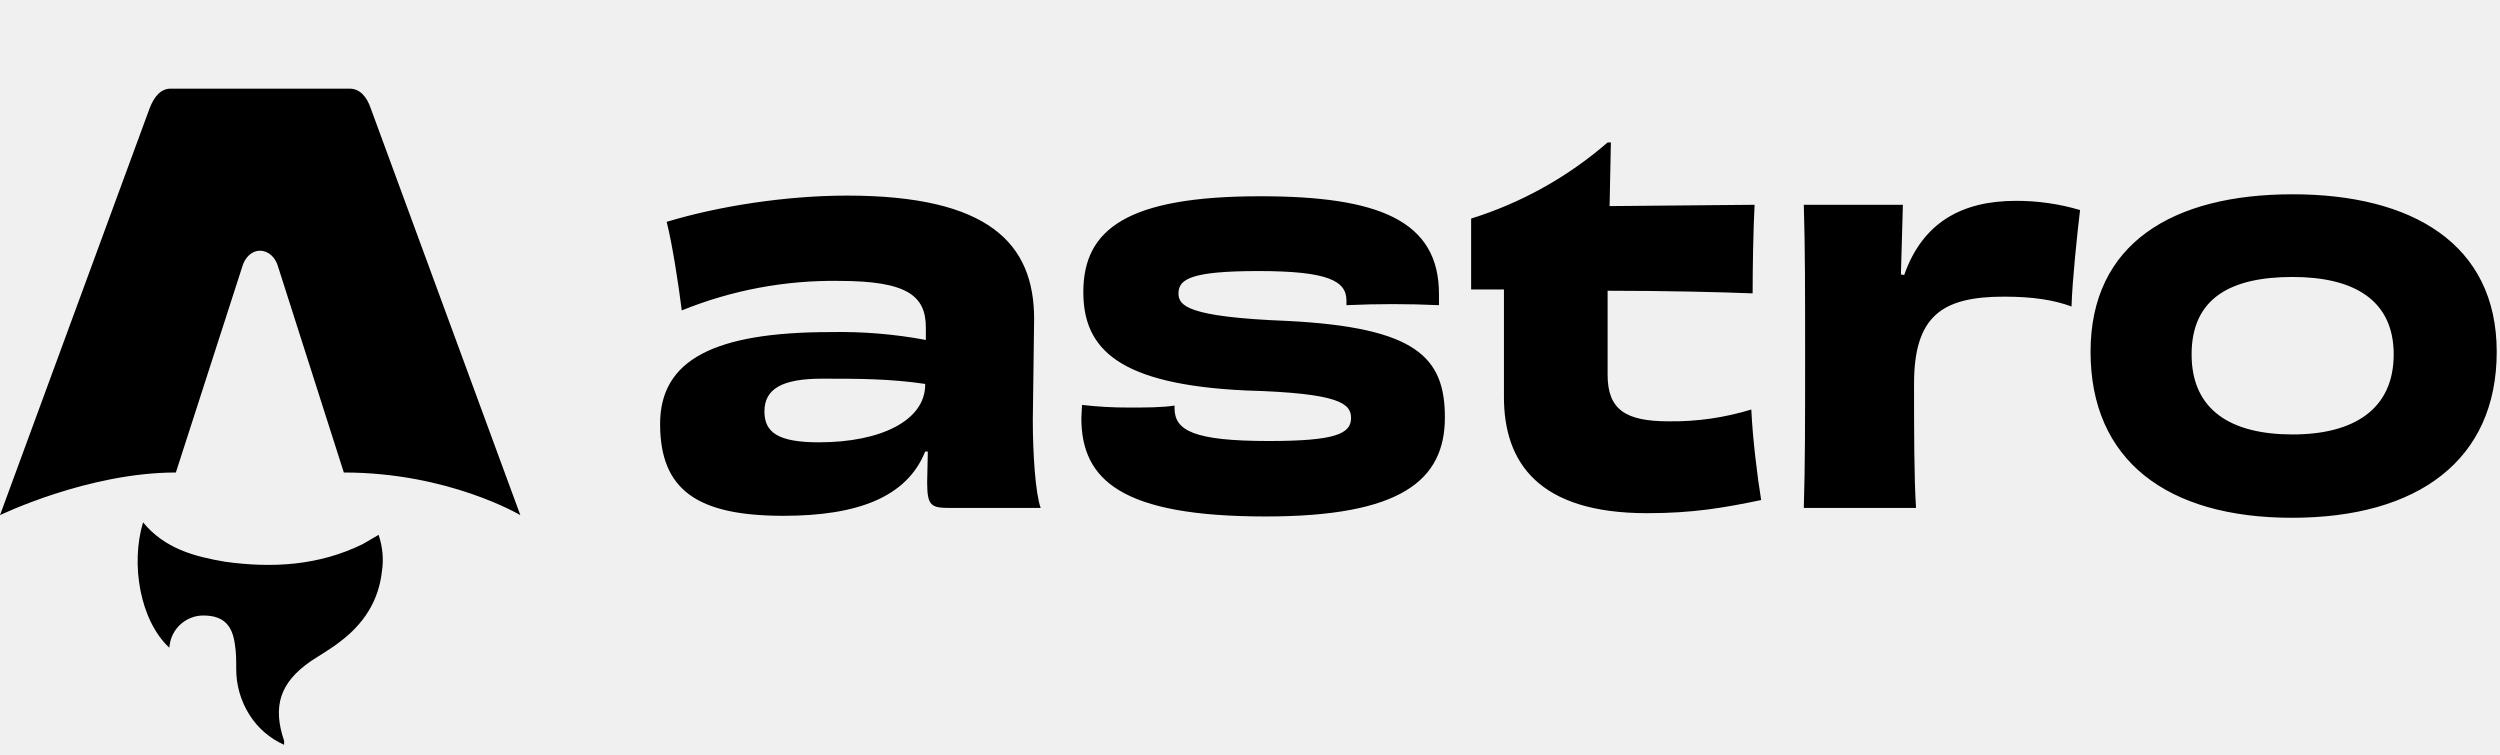
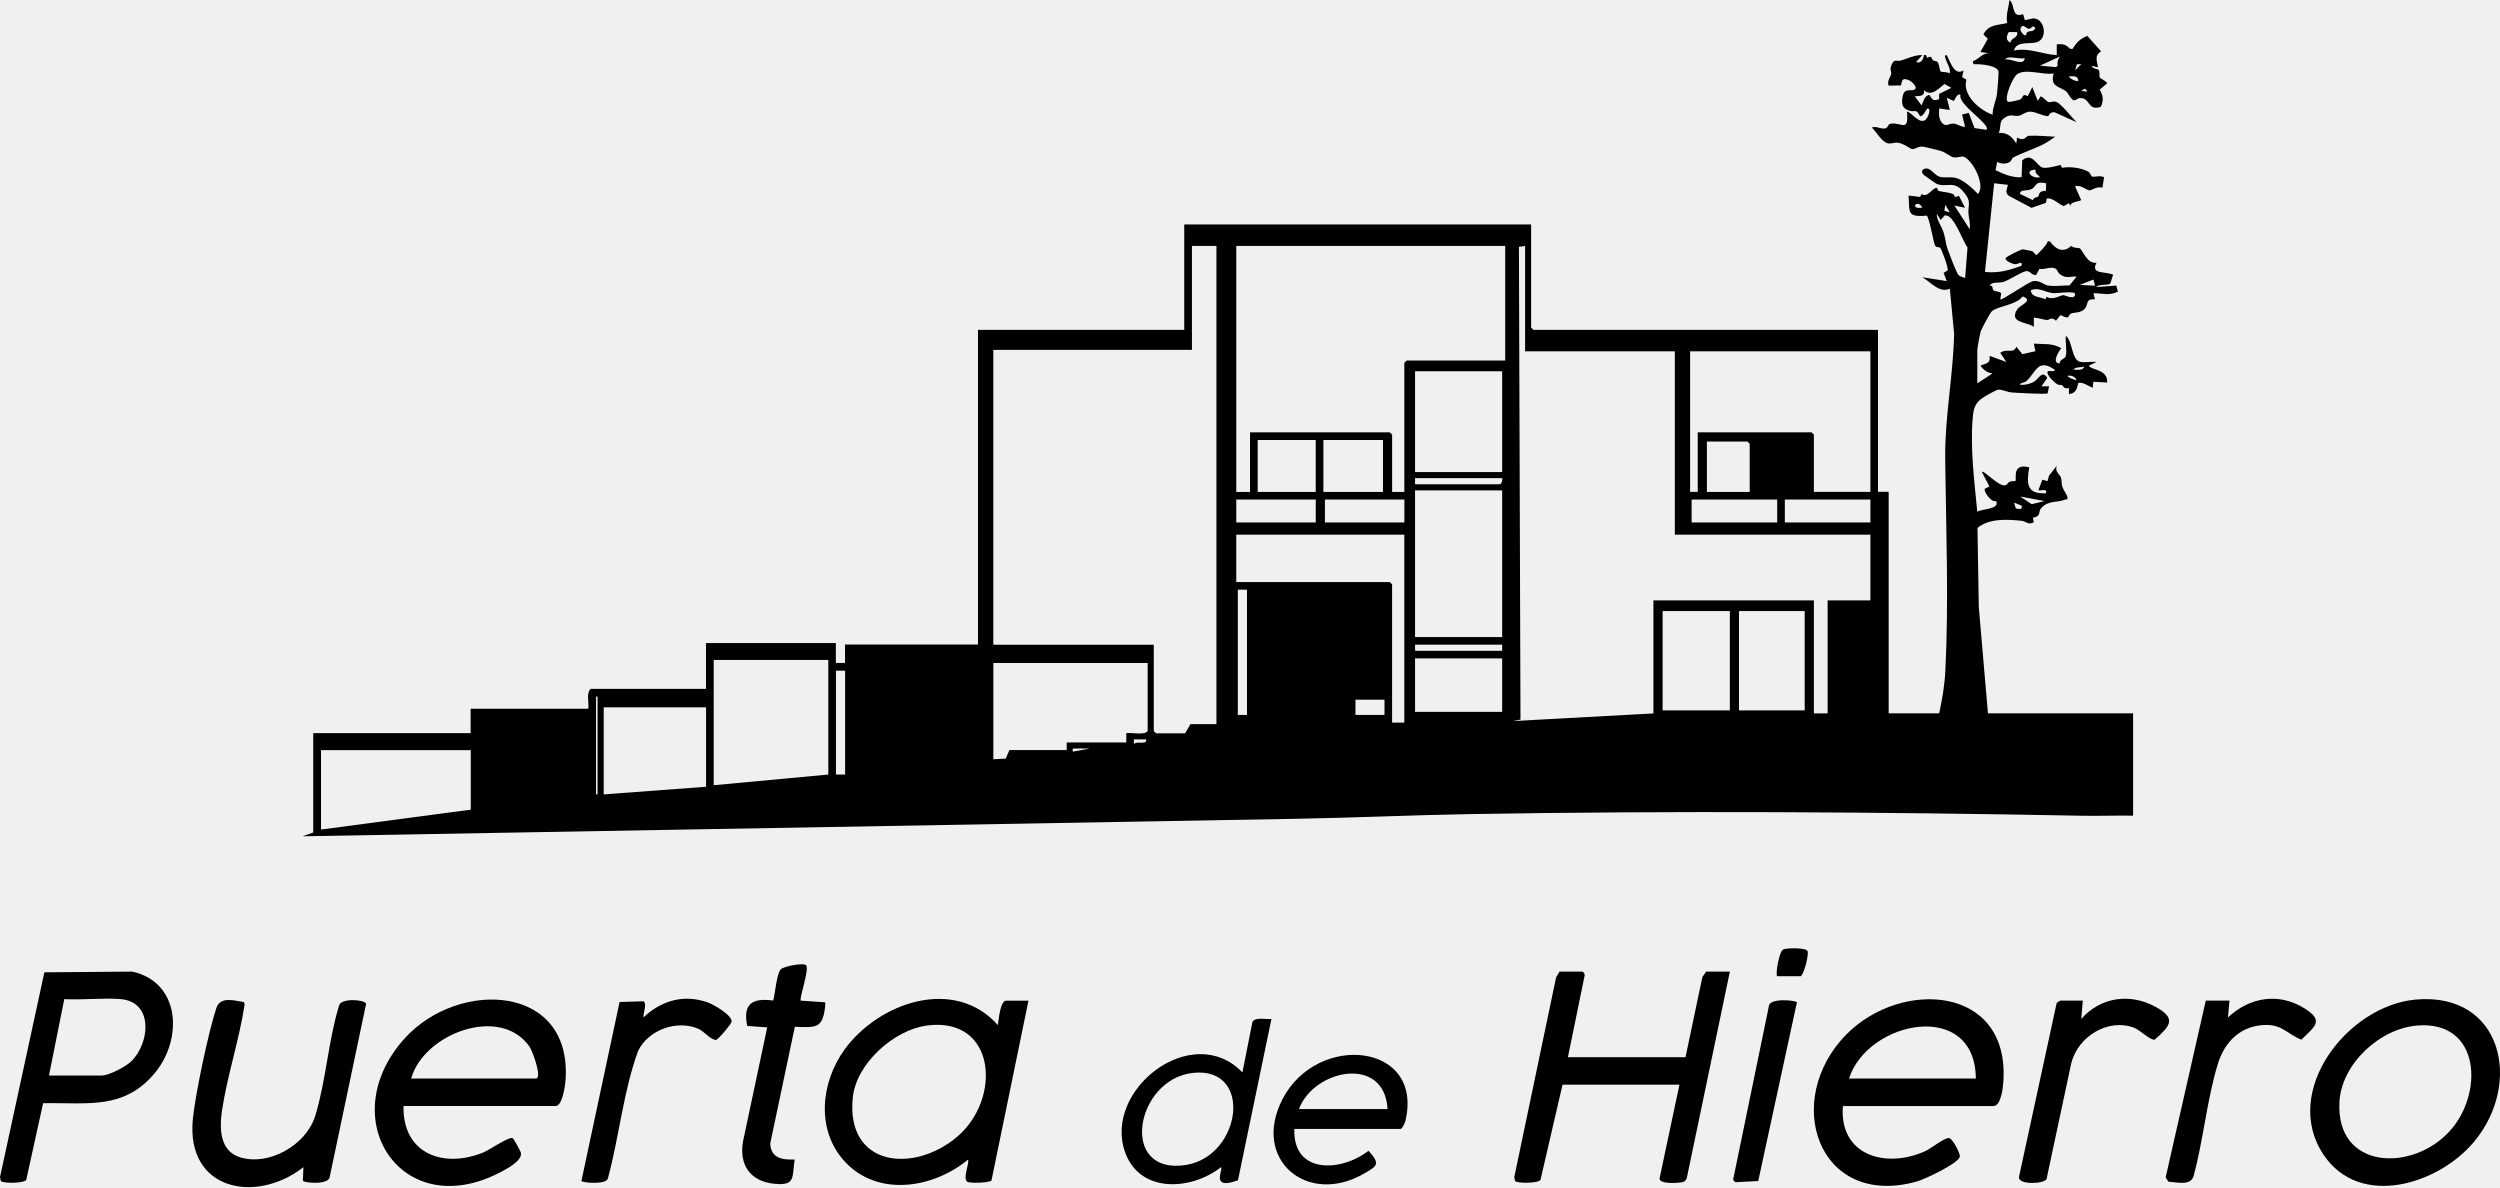
- <svg xmlns="http://www.w3.org/2000/svg" width="106" height="32" viewBox="0 -6 381 100">
-   <path class="flame" fill="currentColor" d="M25.8 85.2c-4.5-4.2-5.9-12.8-4-19.1 3.3 4 7.8 5.2 12.5 6 7.2 1 14.3.6 21-2.7l2.4-1.4c.6 1.8.8 3.7.5 5.6-.5 4.5-2.8 8-6.4 10.7-1.4 1.1-3 2-4.5 3-4.6 3.2-5.8 6.8-4 12.1v.6a12 12 0 0 1-5.3-4.6 13 13 0 0 1-2-7c0-1.2 0-2.5-.2-3.7-.4-3-1.8-4.3-4.5-4.4a5.2 5.2 0 0 0-5.4 4.2l-.1.7Z" />
-   <path fill="currentColor" d="M0 65s13.4-6.5 26.8-6.5l10.1-31.3c.4-1.5 1.5-2.5 2.7-2.5 1.3 0 2.4 1 2.8 2.5l10 31.3c16 0 26.9 6.5 26.9 6.5L56.5 3c-.6-1.8-1.7-3-3.2-3H26c-1.5 0-2.5 1.2-3.2 3L0 65Zm141-19.9c0 5.5-6.8 8.8-16.2 8.8-6.2 0-8.3-1.5-8.3-4.7 0-3.4 2.6-5 8.8-5 5.5 0 10.3 0 15.7.8v.1Zm.1-6.8a71 71 0 0 0-14.5-1.2c-17.7 0-26 4.2-26 14 0 10.1 5.7 14 18.8 14 11.2 0 18.8-2.8 21.6-9.8h.4l-.1 4.7c0 3.6.6 3.9 3.5 3.9h13.8c-.8-2.2-1.2-8.2-1.2-13.4l.2-15.4c0-11.5-6.9-18.8-28.5-18.8-9.3 0-19.6 1.6-27.5 4 .8 3.1 1.8 9.4 2.3 13.5a61.4 61.4 0 0 1 24-4.5c10.4 0 13.2 2.3 13.2 7.1v2Zm37.9 10c-1.9.3-4.5.3-7 .3a60 60 0 0 1-7.1-.4l-.1 2c0 9.5 6.2 15 28.1 15 20.6 0 27.3-5.5 27.3-15.1 0-9.2-4.4-13.7-24-14.7-15.2-.6-16.6-2.3-16.6-4.2 0-2.2 2-3.4 12.2-3.4 10.6 0 13.4 1.5 13.4 4.5v.7a153 153 0 0 1 14.1 0v-1.7c0-11.2-9.2-14.9-27.2-14.9-20.3 0-27 5-27 14.6 0 8.7 5.4 14.1 24.8 15 14.3.4 16 2 16 4.2 0 2.4-2.4 3.5-12.5 3.5-11.5 0-14.4-1.6-14.4-5v-.4Zm66-40.1a58.2 58.2 0 0 1-20.8 11.6v10.8h5V47c0 10 5.3 17.7 21.8 17.7 7 0 11.6-.8 17.4-2-.6-3.7-1.3-9.4-1.5-13.8a41 41 0 0 1-12.6 1.8c-6.6 0-9.3-1.8-9.3-7.1V30.8c8.6 0 17.1.2 22.1.4 0-4 .1-9.7.3-13.5l-22.1.2.2-9.7h-.5Zm44.7 20.1.3-10.6h-15.1c.2 6.5.2 13.3.2 23 0 10 0 16.7-.2 23.2H292c-.3-4.6-.3-12.3-.3-18.9 0-10.3 4.2-13.3 13.7-13.3 4.4 0 7.6.5 10.3 1.5.1-3.8.9-11.4 1.3-14.7a34 34 0 0 0-9.8-1.4c-8.2 0-14.2 3.3-17 11.3l-.6-.1Zm75.1 12.2c0 8.3-6 12.2-15.4 12.2S334 49 334 40.5c0-8.6 6-11.8 15.4-11.8 9.3 0 15.4 3.5 15.4 11.8Zm15.7-.4c0-16.5-13-24-31.1-24-18.3 0-30.8 7.5-30.8 24s11.6 25.3 30.7 25.3c19.2 0 31.2-8.8 31.2-25.3Z" />
+ <svg xmlns="http://www.w3.org/2000/svg" id="Layer_1" data-name="Layer 1" viewBox="0 0 818.62 388.72">
  <defs>
-     <linearGradient id="gradient" x1="21" x2="64.6" y1="100" y2="79.4" gradientUnits="userSpaceOnUse">
-       <stop stop-color="#D83333" />
-       <stop offset="1" stop-color="#F041FF" />
-     </linearGradient>
+     <style>
+       .cls-1 {
+         fill: #fff;
+       }
+     </style>
  </defs>
-   <style>
-     [data-theme="dark"] .flame {
-       fill: url(#gradient);
-     }
-   </style>
+   <g>
+     <path d="M634.97,233.61c.98-4.51,1.78-9.11,2.02-13.74,1.16-22.5.23-46.98-.04-69.53-.16-13.82,2.62-27.22,2.92-41.04l-1.4-14.76c-3.47,1.54-6.19-2.16-9-3.75l8,1.25-1.04-2.68,1.31-.8c.4-.85-2.11-7.12-2.4-7.4-.41-.39-1.4.03-1.79-.95-.55-1.38-1.83-9.08-2.65-9.61-6.67.62-5.55-1.19-5.94-6.57l3.79.45.5-.95c1.94,1.41,3.37-2.02,4.96-2.01.28,0,.17.9.59,1.01,1.57.42,2.84.27,4.77,1.05.57.23.13,1.56,1.85.49l2.04,3.97-3.5-.75,5,7.76c.37-1.79-.33-3.63-.4-5.25-.12-3.19,1.08-3.77-1.61-6.99-3.28-3.93-5.54-1.21-8.87-2.64-.23-.1-3.94-2.7-4.13-2.88-1.4-1.32,0-2.5,1.47-2.01,1.21.4,2.39,2.32,3.89,2.65,1.65.37,3.35-.12,5.16.34,2.49.63,5.48,3.43,7.24,5.26,2.52-3.11-1.8-11.14-4.73-12.23-.6-.22-2.11.41-3.25.22s-2.77-1.75-4.38-2.15c-1.37-.35-4.58-1.18-5.7-1.34-1.43-.21-2.65.88-3.46.81-.61-.05-2.89-1.91-4.75-2.11-1.23-.13-2.15.4-3.14.23-2.09-.36-3.88-3.84-5.37-5.18,1.31-.64,2.82.52,4.25.28,1.3-.22.84-1.45,1.99-1.58,3.68-.42,5.84,2.99,5.27-3.95,1.89.55,3.51,3.65,5.67,2.95,1.09-.35,2.48-3.99,1.08-3.94-.45.02-1.39,2.78-2.5,2.49-1.23-2.55-1.68-1.28-3.24-1.71-2.49-.7-2.9-2.03-2.48-4.51.57-3.37,2.65-1.71,3.98-2.52,1.13-.68-.83-2.5-1.62-2.89-3.2-1.59-2.37,1.19-2.96,1.57l-3.94.07c-.6-1.61.65-2.85.84-3.84.12-.6-.39-1.27-.14-2.17.87-3.1,1.95-1.9,2.98-2.14,2.31-.55,4.77-1.97,7.34-1.85l-2,2.25c1.38.72,2.52-.92,2.51-2.25h.74s.32.91.32.91c1.88-.94,1.19.22,1.99.8.43.31,1.13.17,1.49.63.45.57.6,2.69,1.02,3.1.11.1,2.34.07,2.93.57.29-1.72-.78-3.04-1.26-4.49-.16-.49-.68-1.61.26-1.51,1.23,2.18,2.43,6.92,5.51,5l-.47,2.19,1.42.86c-1.45,4.94,4.19,9.95,8.56,11.45-.03-2.33,1.14-4.56,1.45-6.81.12-.84.58-6.99.49-7.34-.57-2.13-6.3-2.48-8.19-2.36l-.25-.99c2.23-.71,3.31-3.1,6-2.52l-3.5-.5,2.44-4.34-1.44-1.4c1.65-3.35,4.61-2.98,7.78-3.74-.48-2.79.45-4.8.73-7.52,1.36.78,1.02,3.62,2.21,4.56.97.77,2.01-.08,2.32.15l.49,1.78c.95.11,1.8-.48,2.74-.5,3.51-.07,4.8,5.65,1.94,7.46-2.25,1.43-7.31-.51-8.21,3.05,5.01-1,9.2,1.27,14.01,1.51v-3.51c1.92-.24,3.03.04,4.34,1.45l.85.03c1.3-2.14,2.43-3.3,4.81-4.25l4.5,5.03c-2.25,1.52-1.32,3.05-1,5.25l-2-.49c.18,1.13,1.86.83,2.28,1.47.44.69,0,1.8.34,2.42.15.27,2.11,1.05,2.38,1.86l-2.46,2.06c1.19,1.86,1.35,3.58.39,5.62-4.6,1.5-3.27-3.24-7.08-2.84-.61.06-1.22.95-1.86.68-.96-.41-1.76-2.41-2.53-2.99-2.06-1.52-5.28-1.46-3.96-5.79-3.36.64-9.13-1.73-11.99.26-1.4.97-4.44,8.05-3.02,9,.38.26,3.67-.52,4.13-.77.83-.45.59-2.15,2.36-1.01l1.52-2.99,1.76,4.5.99-1.49c.9.29,1.91,1.73,2.61,1.9s1.39-.48,2.5-.06c1.69.65,5.14,5.2,6.65,6.64l-7.25-3.27c-1.61-.14-1.88,1.26-2.06,1.27-1.54.07-4.24-1.49-5.9-1.46-1.57.03-2.76,1.18-3.69,1.35-1.72.31-2.84-.97-5.26,1.09-1.22,1.03-.54,3.14-1.36,4.52,2.87-.16,4.36,1.23,5.76,3.5l.25-2c2.4,1.45,3.03-.51,3.73-.55,2.56-.17,6.16.18,8.77.3-1.23.85-2.66,1.85-3.98,2.52-2.81,1.44-7.48,2.99-9.91,4.36-.27.15-.4,1.12-1.22,1.51-1.3.63-2.64.49-3.9-.14l-.54,2.7c2.63,1.3,5.52,2.5,8.54,2.31l.2-5.52c3.34-2.78,4.68,1.75,6.63,2.36,1.22.38,4.59-.49,5.9-.87l.5.96c2.38-.52,6.63,0,8.75,1.35.54.35.68,1.44,1.26,1.54.69.13,2.62-.49,3.76.2l-.53,3.43c-1.55-.61-3.57.82-4.22.86-.83.05-3.17-2.07-4.74-1.31l2,4.49c-.31.43-3.87.55-3.51,2l-.49-.99-1.69.96c-1.75-.63-3.64-2.85-5.56-2.48l-.31,1.42-4.7,1.63-7.53-4c-1.25-1.08-.46-2.21-.21-3.54l-4.5-.51-3.01,29.02c4.46.52,7.94-.56,12.01-2.01.32-1.88-1.14-.4-2.22-.51-.68-.07-3.13-.97-3.04-1.99.46-.63,4.92-2.8,5.62-2.89.16-.02,2.97.56,3.12.62.48.22,1.07,1.26,1.28,1.26.3,0,3.83-3.61,3.76-4.49h.73c1.85,2.62,4.36,3.96,7,1.49.58.76,2.59.66,2.78.78.93.59,2.5,5.3,5.49,4.73-2.09,4.04,2.98,2.66,5.5,4-.47.62-.73,2.61-1.11,2.89-.78.59-3.8.04-4.4,1.09l6.49-.49.52,1.99c-2.86,1.42-5.01.51-8.01.51l.5,1.99c-3.12-.2-2.13,1.52-3.15,2.87-1.4,1.86-3.9,1.28-4.87,1.89s.12,2.11-3.25.4l-1.5,1.86c-1.46-1.44-2.22-.18-2.96-.24-1.45-.13-2.82-.72-4.28-.77v3c-2.24-1.63-8.3-1.23-5.45-5.7.93-1.46,5.54-2.89,1.79-4.24-2.11,2.84-8.37,3.19-10.13,4.9-.54.52-3.28,5.59-3.57,6.44-.32.95-1.15,5.5-1.15,6.35v10.76l5-3.25c-1.84-.17-2.86-1.14-4-2.5,1.82-.89,3.42-.62,3-3.25l5.5,2-2-2.99c2.29-1.6,4.37.46,5.26-2.01l1.99,2.44,4.26-.95-.5-2.49c3.36.27,5.93-.25,9,1.5-.98,1.16-3.25,4.98-.53,4.97-.04-1.27,1.67-1.48,1.95-2.31.55-1.58-.24-4.85.08-6.67,2.25,1.64,1.77,7.92,4.76,8.49,1.55.3,3.61-.19,5.24.02l-2.5,1.24c.69,1.44,6.29,1.09,6.01,5.5l-4.51-.25-.26,2.01c-.91-.48-3.94-2.33-4.74-1.5-.18.19-.08,3.34-3.01,3.49v-2c-1.63.58-1.9-.69-2.18-.83-.51-.25-1.12-.09-1.39-.23-1.2-.64-3.04-2.42-3.43-3.7-.5-1.62,2.86.04,2.25-1.24-5.59-3.86-6.09,1.15-9.22,3.79-.82.69-1.96.38-2.04,1.21,1.49.11,3.03-.21,4.35-.9,1.89-.98,2.82-4.11,4.57-1.35l-1.92,2.75h2.5s-.47,2.29-.47,2.29c-.56.39-10.23-.18-11.78-.29-1.45-.1-3.16-1.07-4.4-.9-.9.12-5,2.48-5.82,3.19-2.11,1.82-2.35,3.74-2.56,6.44-.78,9.9.58,20.45,1.52,30.28,1.76-.93,7.53-.76,6.16-3.49-1.48.8-4.28-3.33-3.66-4.01l1.48-.73-2.48-4.77c.69-.68,5.46,4.88,7.69,4.4.52-.11.86-.9,1.35-1.14.64-.31,1.86-.2,1.95-.28.54-.53-1.36-5.95,4.53-4.48-.86,5.24-1.01,8.81,5.5,8.5.54-1.85-2.1-.62-2.5-1l1.29-3.44,1.71.45.47-1.77,2.53-3.23c-.69,2.01,1,2.74,1.39,3.86.3.85.09,2.02.45,3.05.41,1.17,1.54,2.54,1.67,3.34.19,1.08-.25.6-.72.8-2.76,1.15-5.55.1-7.97,2.92-.83.97.08,2.63-2.63,3.01l.3,1.52c-1.81.98-2.73-.35-3.78-.47-4.77-.51-10.78-.91-14.66,2.31l.43,25.93,3,34.77h47.53v33.52c-5.58-.1-11.19.13-16.78.02-66.69-1.26-133.47-1.66-200.14-.54-18.94.32-38.06,1.21-57,1.54l-325.49,5.73,3.5-1.25v-32.52h51.54v-8h38.53c.29-2.07-.75-4.91.75-6.5h37.78v-15.01h42.53v6.51s3,0,3,0v-6.01s43.53,0,43.53,0v-103.05h67.55v-34.52h113.58v33.77l.75.75h112.83v53.03h3.5v72.54h16.51ZM663.48,11.5c.09-2.13,2.05-.46,3-2.25-.92-1.46-1.24.28-2.16.18-.62-.07-1.43-1.06-2.07-.93-1.4.92-.33,2.13.5,3h.74ZM660.49,10.5h-2.75c-.75,1.53-1.04,2.46.5,3.5.49-1.83,2.7-1.54,2.25-3.5ZM662.99,19.01c-1.84.57-5.35-1.09-6.5.49,1.86-.57,6.23,2.44,6.5-.49ZM674.5,18.51l-6.5,2.99,5.24.48.53-.47c-.2-1.23.08-1.96.74-3ZM681.5,21.01l-1.45.04-.54,1.95,2-2ZM680.5,26.51c.1-1.81-1.79-1.57-3-1.49.04.81,2.68,1.77,3,1.49ZM634.97,32.5l-.03-1.74,4.03-2-2.27-1.26c-1.86,1.47-4.3,4.29-6.72,2.01.4,2.05-1.39,1.92-3.01,2.01l2.25,2.99c.72-1.44.75-2.87,2.5-3.49,1.18,1.72,1.06,2.1,3.25,1.48ZM683.51,30.01l-.76-.99-1.24.75,2,.24ZM641.97,31.01c-1.32-.53-1.87,2-2.28,2.03l-2.21-1.03.99,4-3.5-.5c-.03,1.58-.24,3.15.76,4.49,1.39,1.85,2.3.38,4,.46,1.04.05,2.43,1.15,3.74,1.05l-1-4,2.2-.54,1.88,4.97,3.93.57c1.54-1.75-9.58-8.35-8.51-11.5ZM666.49,55.53c-3.98.22-1.07,3.2,1.5,2.5-.62-.93-1.59-.93-1.5-2.5ZM670,60.03c-3.61-.83-3.03.74-4.52,1.73s-4.22.07-3.99,1.76l4.2,2.03c.24-1.06,1.42-.89,1.67-1.16.55-.59-.1-1.82,2.58-1.93l.06-2.44ZM629.47,68.03c-1.29-2.56-3.5-.55-1.73-.02.48.15,1.18-.03,1.73.02ZM638.47,69.53l-1.5-2.49-.28,2,1.78.49ZM635.48,72.03l-1.26-2c-.18,1.78,1.51,4.01,2.14,5.87s.81,4.14,1.36,5.65,2.71,7.12,3.34,8.17c.56.93,1.57.9,2.42,1.33l.78-10.03c-1.64-2.01-4.49-11.16-7.5-10.45l-1.28,1.46ZM398.31,80.54h-8.01v34.02h-65.04v96.55h52.54v28.26l.75.75h9.51l1.75-3h8.51V80.54ZM492.88,80.54h-88.06v80.54h4.5v-19.51h45.78l.75.75v18.76h4v-42.27l.75-.75h32.27v-37.52ZM499.38,80.54l-2.01.29.51,154.79-2.5.49,46.03-2.5v-37.02h52.54v37.02h4.5v-37.02h14.01v-21.51h-64.04v-60.03h-49.03v-34.52ZM673.35,88.19c-1.54-1.3-3.74.28-5.52-.17l-1.11,2.04c-1.3.22-2.1-1.51-3.27-1.28-1.69.32-5.48,2.91-7.45,3.54-1.38.44-3.83-.17-4.51,1.22,1.33-.26.77,1.18,1.3,1.55.56.39,1.89.26,2.49.93l-.29,2.03c.37.5,9.31-5.8,10.79-6,2.35-.31,3.15,1.17,4.99,1.46,2.06.33,4.75-.08,6.89-.05l2.33-2.92c-2.28-.02-3.53.74-5.5-.78-.64-.49-.79-1.27-1.15-1.58ZM686.01,93.54l-.51-2-4.5,1.76,5,.24ZM670.1,97.16c2.14,1.32,4.59-.54,5.56-.51.51.01,3.76,1.74,3.83-.35.04-1.17-5.96-.2-7.18-.32-2.68-.24-4.78-2.06-7.31-.93.13,2.43,3.16,2.08,4.79,2.97l.32-.86ZM612.46,115.05h-59.04v46.02h2.5v-19.51h37.28l.75.75v18.76h18.51v-46.02ZM682.5,120.06c-.84.25-3.16.06-3.5.99,1.19-.03,3,.43,3.5-.99ZM491.88,121.56h-28.52v33.02h28.52v-33.02ZM680,124.55c-.51-1.3-1.69-1.69-3-1.49.37.76,2.22,1.24,3,1.49ZM430.83,144.07h-19.01v17.01h19.01v-17.01ZM452.85,144.07h-19.51v17.01h19.51v-17.01ZM572.93,161.08v-15.76l-.75-.75h-13.26v16.51h14.01ZM491.88,156.57h-28.52v2h27.77c.53,0,.95-1.42.75-2ZM491.88,160.58h-28.52v48.02h28.52v-48.02ZM669.49,164.08l-8-1.5,3.78,2.51,4.23-1.01ZM404.82,163.58v7.5h26.02v-7.5h-26.02ZM433.84,163.58v7.5h26.02v-7.5h-26.02ZM553.92,163.58v7.5h28.02v-7.5h-28.02ZM584.44,163.58v7.5h28.02v-7.5h-28.02ZM661.99,165.58l-2.5-1.01.58,1.92c.99.16,2.26.56,1.92-.91ZM459.85,175.08h-55.04v15.51h50.28l.75.75v45.27h4v-61.53ZM408.32,193.09h-3v41.02h3v-41.02ZM566.43,200.09h-22.01v32.52h22.01v-32.52ZM590.94,200.09h-21.51v32.52h21.51v-32.52ZM491.88,211.1h-28.52v2h28.52v-2ZM491.88,215.6h-28.52v17.51h28.52v-17.51ZM271.23,216.1h-37.53v41.02l37.53-3.5v-37.52ZM375.8,217.1h-50.53v31.52l4.04-.22,1.22-2.79h18.76v-2.5h19.51v-3c.46-.47,6.14.84,7-.75v-22.26ZM276.73,219.6h-3v34.02h3v-34.02ZM195.67,228.11h-.5v32.02h.5v-32.02ZM453.35,229.11h-9.51v5h9.51v-5ZM231.2,231.61h-33.52v28.51l33.52-2.5v-26.01ZM375.29,242.12h-4s0,1.5,0,1.5c1.12-1.11,4.36.46,4-1.5ZM356.78,245.12c-1.41.05-2.85-.1-4.26,0-1,.07-1.45-.4-1.24,1l5.5-.99ZM154.15,245.62h-49.03v26.01l49.03-6.5v-19.51Z" />
+     <path class="cls-1" d="M660.07,166.5l-.58-1.92" />
+   </g>
+   <g>
+     <path d="M132.13,362.17c-.36,15.51,12.88,20.52,26.01,15.25,2.18-.87,8.16-5.1,9.68-4.78.31.07,2.66,4.29,2.76,4.91.44,2.61-4.86,5.32-6.91,6.39-32.43,16.79-54.79-18-31.04-44.05,17.63-19.34,54.96-17.69,52.54,14.01-.13,1.75-1.03,8.26-3.24,8.26h-49.78ZM134.63,353.17h40.78c2.29,0-1.04-9.06-2.03-10.47-9.69-13.77-34.72-4.13-38.74,10.47Z" />
+     <path d="M603.45,362.17c-1.27,16.27,14.14,20.6,27.01,14.75,1.88-.86,6.22-4.41,7.76-4.27,1.1.1,3.75,5.12,3.52,6.09-.55,2.3-11.63,7.48-14.27,8.2-32.29,8.8-44.09-26.82-22.79-48.3,17.96-18.1,53.27-15.93,51.33,15.3-.12,1.92-.69,8.23-3.28,8.23h-49.28ZM646.98,353.17c-.15-26.08-35.38-19.12-41.53,0h41.53Z" />
+     <path d="M336.77,327.66l-12.12,58.91c-.76.78-7.16.93-7.92.4-1.55-1.09.67-5.69.28-7.28-11.38,9.42-29.68,12.47-40.54.5-9.33-10.29-7.68-25.79.05-36.48,11.15-15.41,35.9-24.1,50.23-8.05.26-1.63.74-8,2.76-8h7.25ZM303.63,335.79c-10.89,1.4-23.27,12.44-24.39,23.64-2.28,22.72,20.06,24.87,34.25,12.74,14.55-12.43,12.68-39.27-9.86-36.38Z" />
+     <path d="M513.39,346.17h38.53l5.52-26.25,1.24-1.77h7.76l-14.12,67.68c-.58,1.13-.92,1.22-2.12,1.38-1.41.19-6.67.52-6.79-1.27l6.52-30.77h-38.28l-7.22,31.18c-.73,1.17-7.74,1.2-8.32.37l-.26-1.28,13.69-65.4,1.12-1.89h7.51c.22,0,.84.79.73,1.21l-5.49,26.81Z" />
+     <path d="M790.98,327.31c28.36-2.55,35.22,27.34,19.1,46.61-11.6,13.87-37.29,21.97-49.22,4.22-13.92-20.7,7.76-48.82,30.12-50.83ZM791.47,335.81c-12.25,1.02-24.79,12.56-25.43,25.09-1.14,22.19,23.8,22.94,36.06,9.54,11.23-12.27,10.29-36.36-10.63-34.63Z" />
+     <path d="M14.12,361.24l-5.53,25.11c-.73,1.17-7.74,1.2-8.33.37l-.26-1.28,14.53-67.06,28.79-.23c15.76,3.5,16.56,21.99,7.51,33.03-10.17,12.4-22.21,9.8-36.71,10.06ZM16.05,352.17h17.26c2.42,0,8-2.95,9.77-4.73,6.06-6.09,7.23-19.49-3.75-20.3-5.9-.44-12.33.36-18.28.02l-5.01,25.01Z" />
+     <path d="M99.18,386.62l.18-4.43c-15.46,12.08-38.47,7.73-36.22-15.7.78-8.07,5.13-28.64,7.68-36.34,1.32-3.99,5.71-2.54,9.06-2.02l.22.78c-1.73,11.49-5.68,23.25-7.39,34.65-.87,5.77-.85,13.3,5.87,15.39,9.53,2.96,21.67-4.06,24.6-13.44,3.53-11.34,4.3-24.7,7.83-36.2.52-2.51,8.17-2.13,8.88-.64l-11.91,56.64c-.19,2.77-8.32,2.09-8.8,1.32Z" />
+     <path d="M416.33,333.66l-10.96,52.82c-9.09,3.35-4.81-3.3-5.55-4.3-9.71,7.64-26.53,8.72-31.4-4.87-7.33-20.43,22.01-43.2,38.41-26.15l3.27-16.5c.91-1.76,4.54-.78,6.24-1.01ZM390.69,351.31c-19.01,2.02-24.45,33.67-2.36,30.15,18.18-2.9,22.13-32.25,2.36-30.15Z" />
+     <path d="M423.83,369.68c-.53,14.89,15.33,14.12,24.28,7.13,3.96,4.37,2.89,4.97-1.42,7.46-18.63,10.77-36.89-4.56-26.78-24.28,11.35-22.12,46.56-18.56,40.24,7.22-.15.61-1.02,2.46-1.54,2.46h-34.77ZM454.35,363.17c-.95-17.81-24.17-13.04-29.02,0h29.02Z" />
+     <path d="M262.22,327.65l7.97.55.06.68c-.72,7.83-2.7,7.67-9.98,7.33l-8.06,38.23c.22,4.84,3.95,5.38,8.01,5.24-.91,5.88.39,8.65-6.7,7.94-7.93-.8-11.62-6.26-10.18-14.05l7.88-37.15-6.54-.48c-1.49-7.18,1.57-9.26,8.51-8.31.65-2.23,1.1-8.88,2.49-10.26.96-.95,7.6-2.27,8.32-1.25,1.02,1.44-2.37,10.95-1.79,11.53Z" />
+     <path d="M682,327.66l-.5,6c6.28-7.17,15.91-8.55,24.27-4.01,7.12,3.86,4.83,6.29-.22,10.79-1.38.29-4.9-3.21-6.69-3.89-8.66-3.27-18.47,2.92-20.63,11.61l-8.09,37.9c-.73,1.63-9.07,2-9.06-.53l12.36-57.04c.18-.27,1.08-.84,1.29-.84h7.25Z" />
+     <path d="M730.04,327.66l-.5,5.5c7.11-6.7,16.72-8.25,25.17-2.91,6.55,4.14,3.05,5.95-1.12,10.19-4.19-1.61-6.24-4.81-11.3-4.82-8.42-.01-13.82,5.34-16.12,12.94-3.52,11.63-4.71,24.82-7.89,36.63-1.06,3.18-5.62,1.92-8.26,1.74l-.88-1.39,13.14-57.89h7.76Z" />
+     <path d="M210.69,333.16c5.89-5.57,13.29-7.71,21.15-4.89,1.8.65,8.27,4.34,7.68,6.4-.24.86-4.38,5.76-5.14,5.91-2.22-.5-3.69-2.8-5.67-3.68-6.98-3.09-16.46.31-19.78,7.25-4.85,13.37-6.15,27.92-9.86,41.67-.43,2.17-8.23,1.52-8.69.89l12.5-58.61,7.84-.23c1.27.89-.21,3.94-.02,5.28Z" />
+     <path d="M588.4,328.2l-12.67,58.53-7.48.38-.76-.75,11.69-56.71c-.07-3.02,8.75-2.13,9.22-1.45Z" />
+     <path d="M581.94,319.65c-.66-.42.59-8.07,1.99-8.76,1.05-.52,7.56-.65,7.96.58s-1,7.03-2.2,8.18h-7.76Z" />
+   </g>
</svg>
